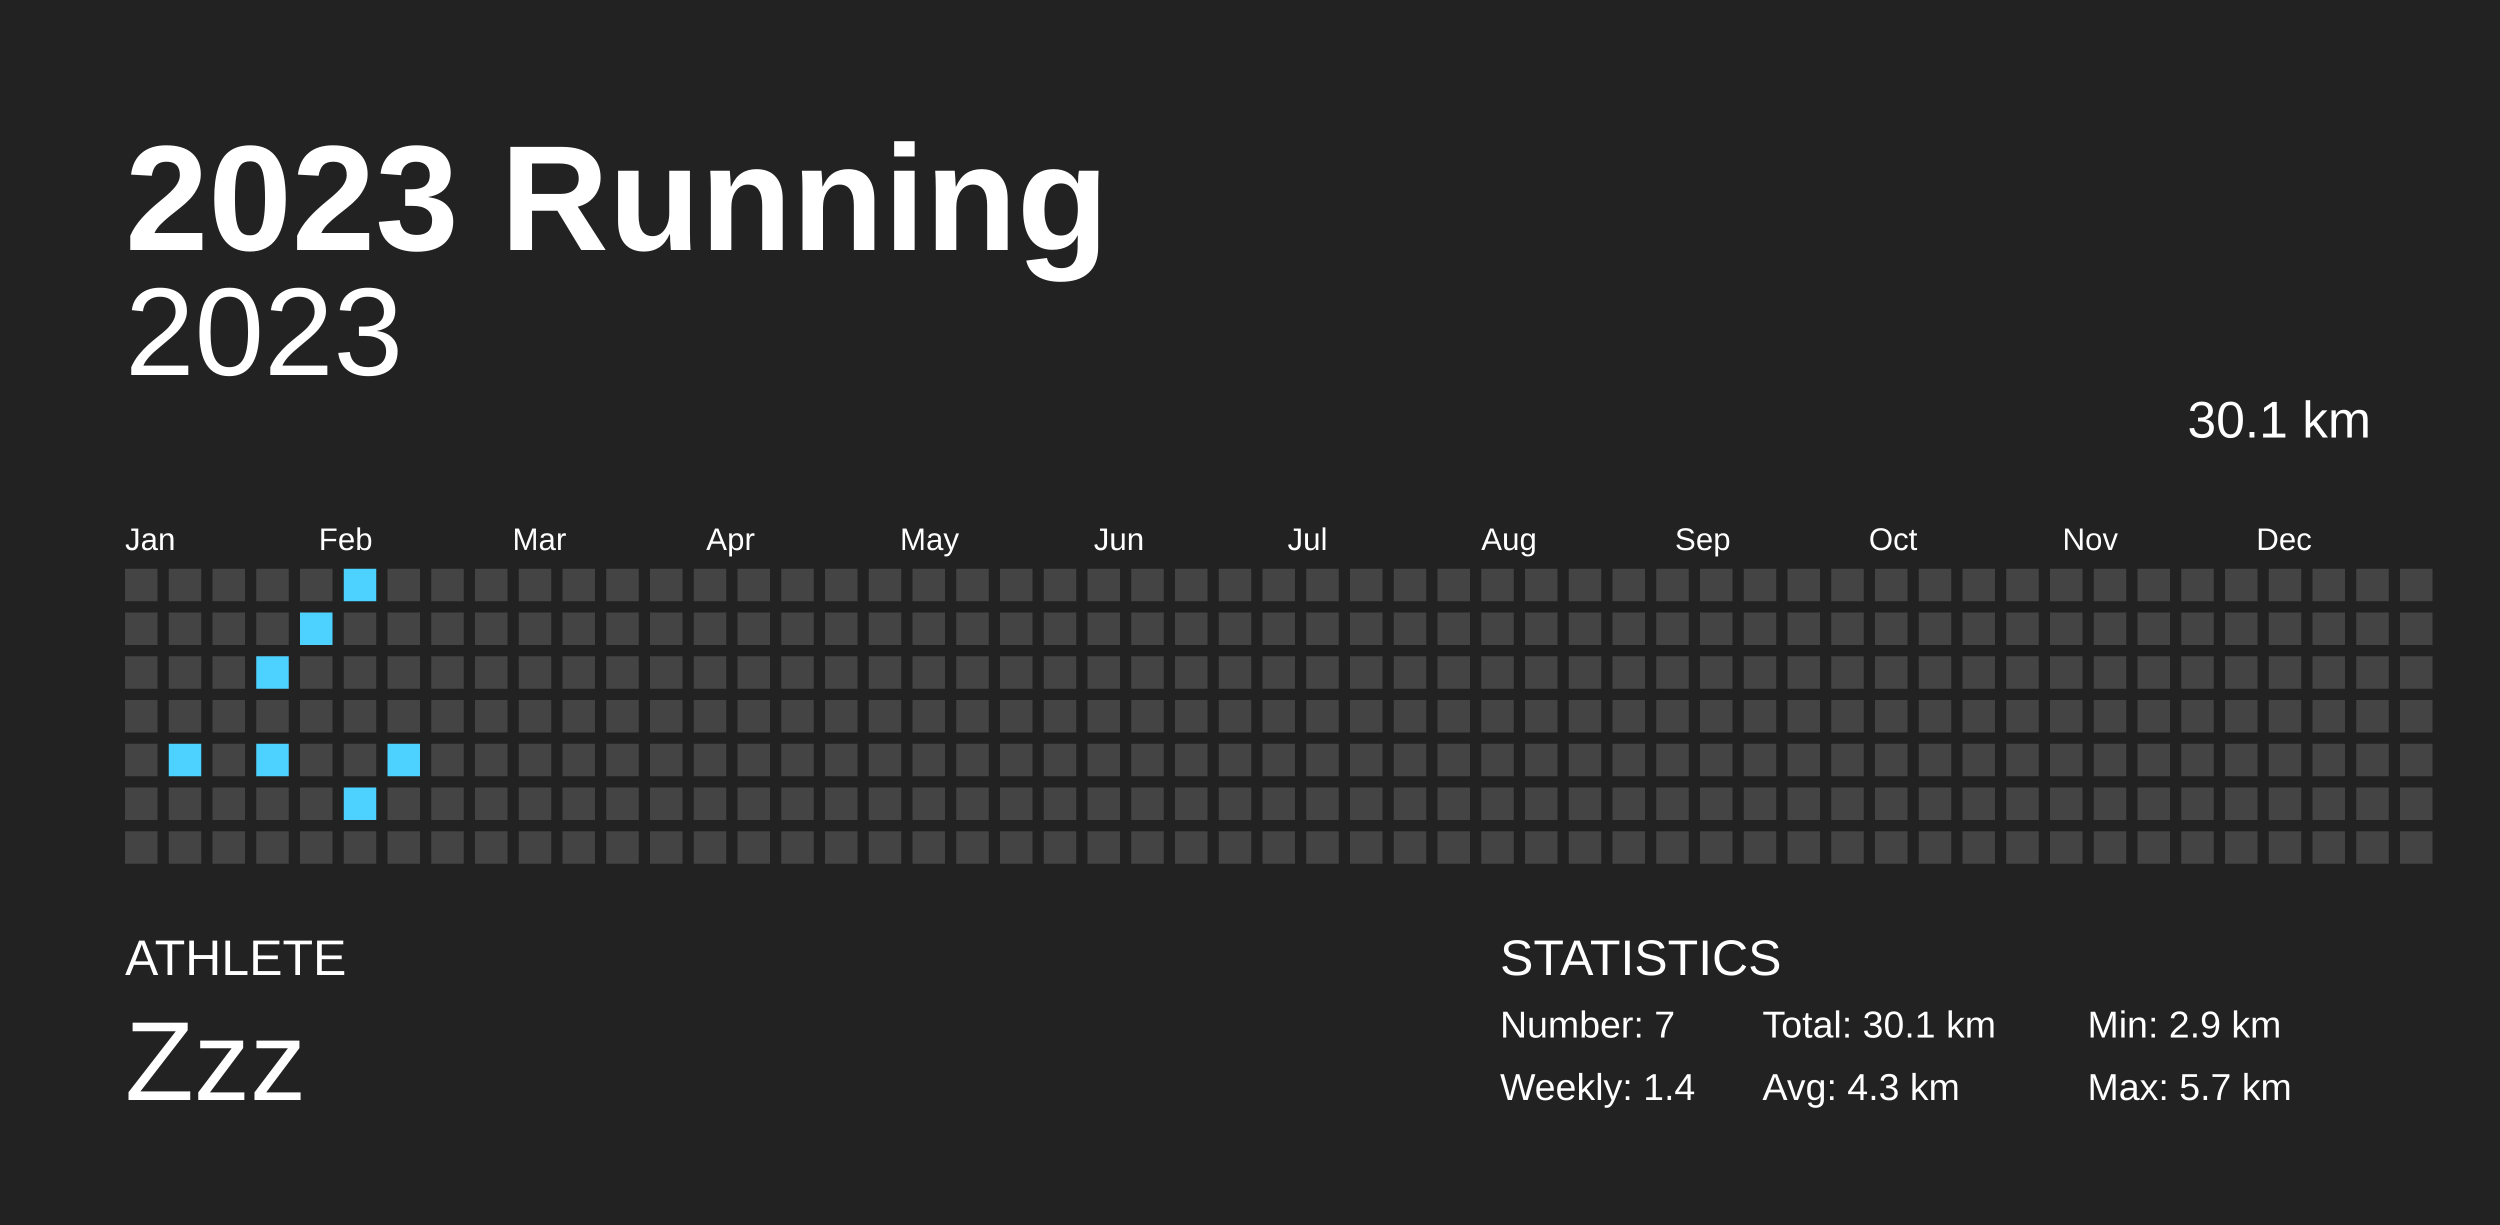
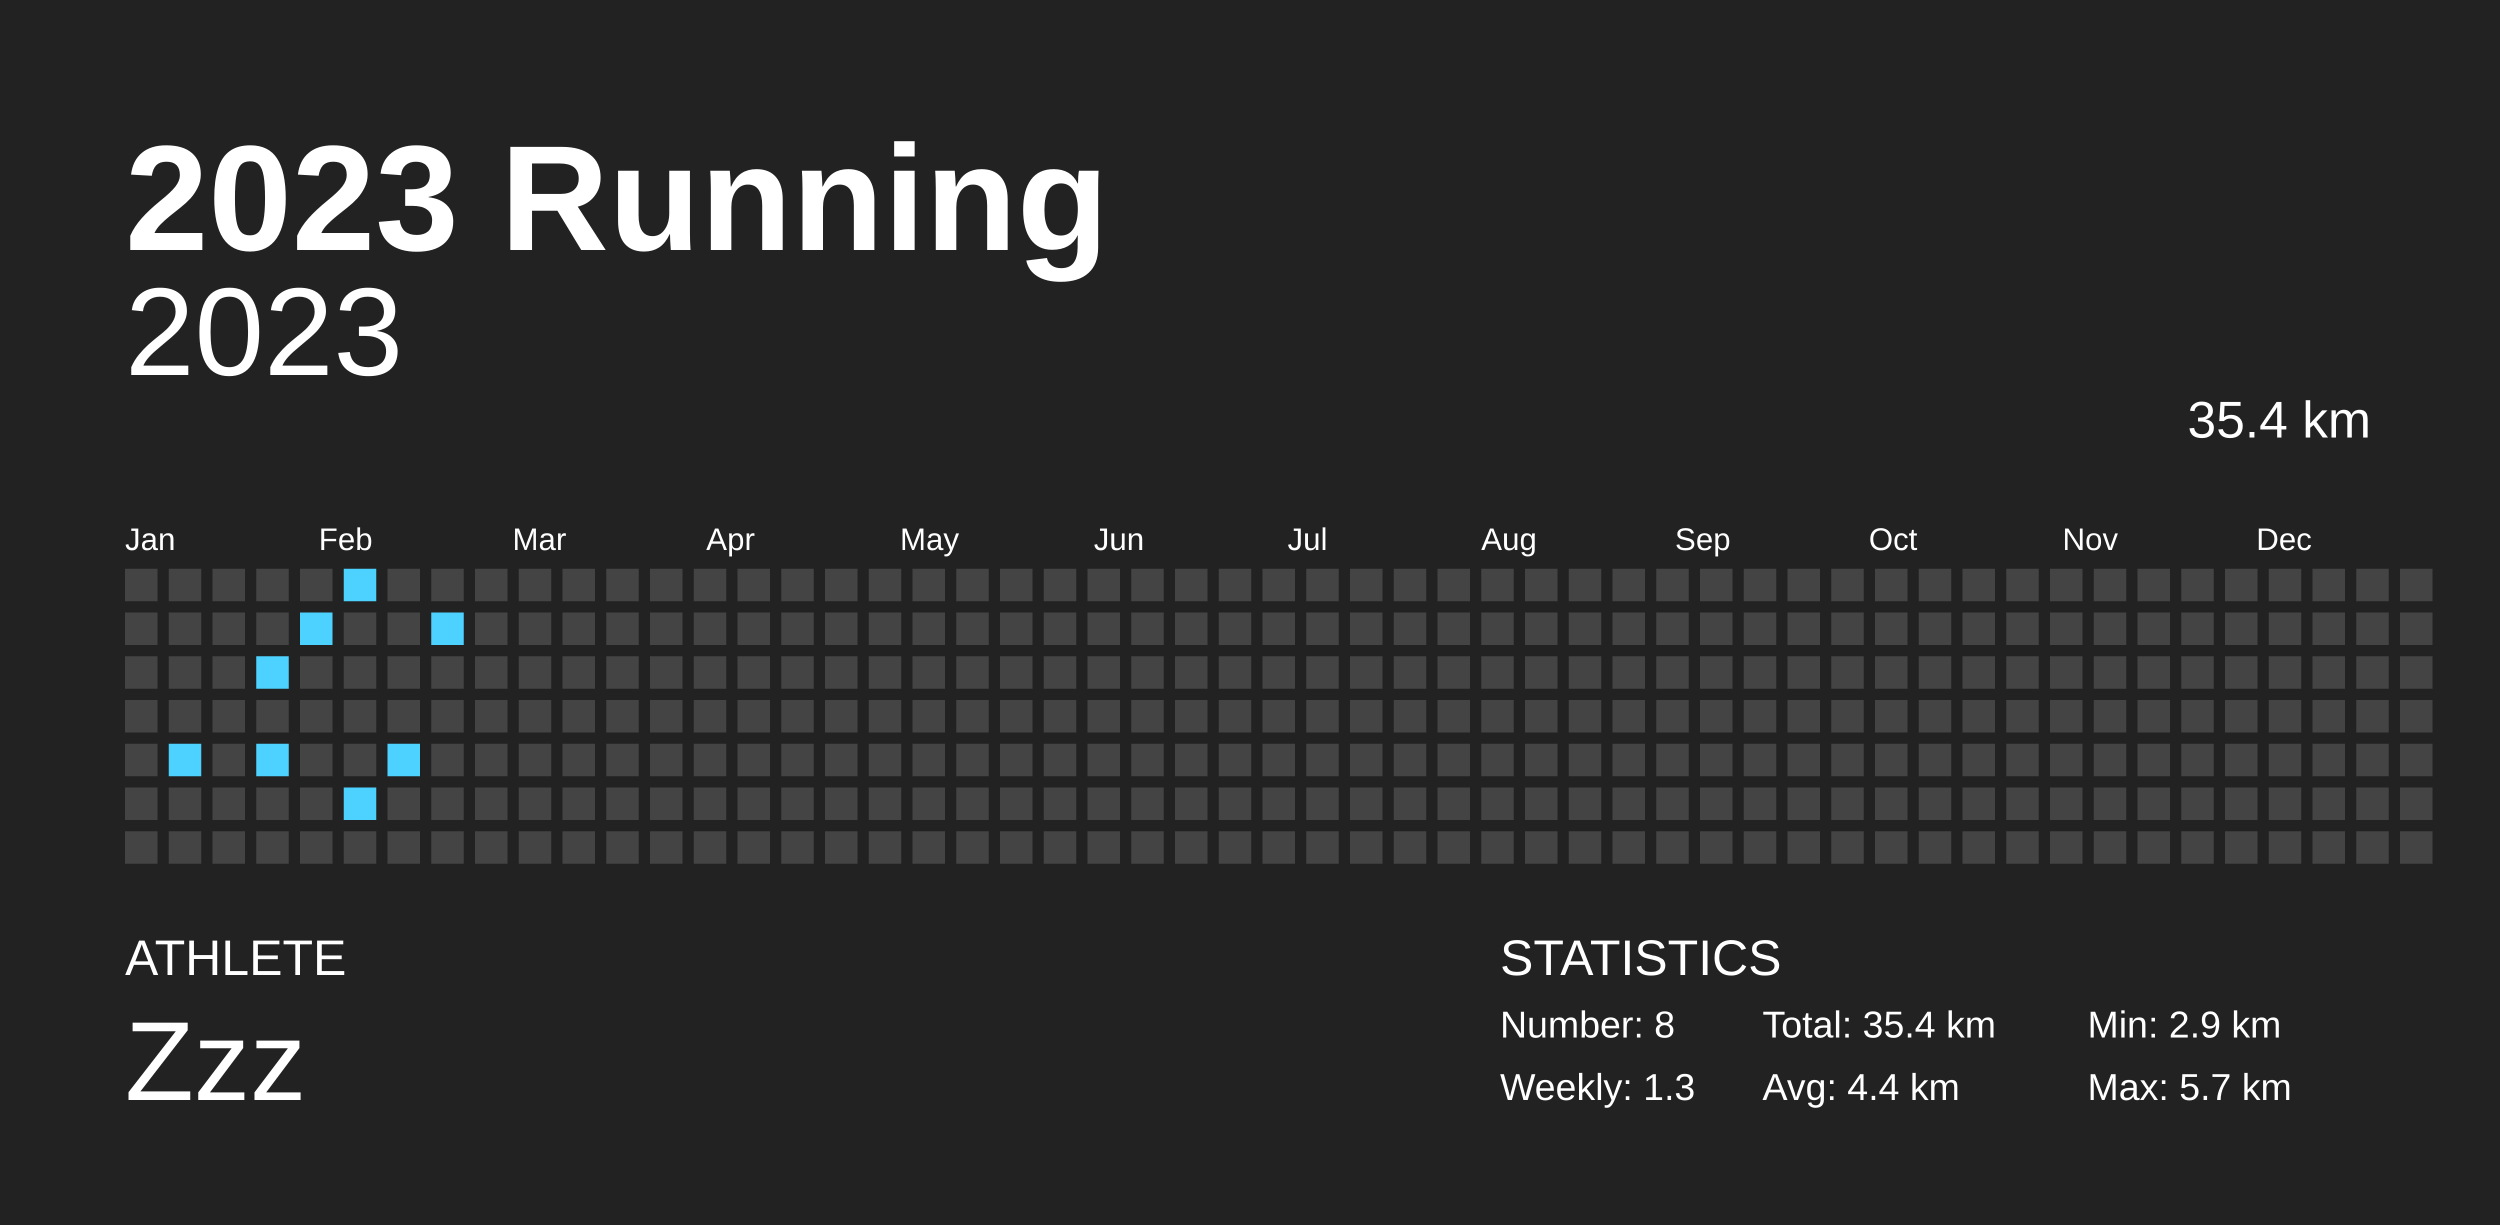
<svg xmlns="http://www.w3.org/2000/svg" baseProfile="full" height="98mm" version="1.1" viewBox="0,0,200,98" width="200mm">
  <defs />
  <rect fill="#222222" height="98" width="200" x="0" y="0" />
  <text fill="#FFFFFF" style="font-size:12px; font-family:Arial; font-weight:bold;" x="10" y="20">2023 Running</text>
  <text fill="#FFFFFF" style="font-size:4px; font-family:Arial" x="10" y="78">ATHLETE</text>
  <text fill="#FFFFFF" style="font-size:9px; font-family:Arial" x="10" y="88">Zzz</text>
  <text fill="#FFFFFF" style="font-size:4px; font-family:Arial" x="120" y="78">STATISTICS</text>
-   <text fill="#FFFFFF" style="font-size:3px; font-family:Arial" x="120" y="83">Number: 7</text>
-   <text fill="#FFFFFF" style="font-size:3px; font-family:Arial" x="120" y="88">Weekly: 1.4</text>
-   <text fill="#FFFFFF" style="font-size:3px; font-family:Arial" x="141" y="83">Total: 30.1 km</text>
-   <text fill="#FFFFFF" style="font-size:3px; font-family:Arial" x="141" y="88">Avg: 4.3 km</text>
+   <text fill="#FFFFFF" style="font-size:3px; font-family:Arial" x="120" y="83">Number: 8</text>
+   <text fill="#FFFFFF" style="font-size:3px; font-family:Arial" x="120" y="88">Weekly: 1.3</text>
+   <text fill="#FFFFFF" style="font-size:3px; font-family:Arial" x="141" y="83">Total: 35.4 km</text>
+   <text fill="#FFFFFF" style="font-size:3px; font-family:Arial" x="141" y="88">Avg: 4.4 km</text>
  <text fill="#FFFFFF" style="font-size:3px; font-family:Arial" x="167" y="83">Min: 2.9 km</text>
  <text fill="#FFFFFF" style="font-size:3px; font-family:Arial" x="167" y="88">Max: 5.7 km</text>
  <text alignment-baseline="hanging" fill="#FFFFFF" style="font-size:10.0px; font-family:Arial;" x="10" y="30">2023</text>
-   <text alignment-baseline="hanging" fill="#FFFFFF" style="font-size:4.125px; font-family:Arial;" x="175" y="35">30.1 km</text>
+   <text alignment-baseline="hanging" fill="#FFFFFF" style="font-size:4.125px; font-family:Arial;" x="175" y="35">35.4 km</text>
  <text fill="#FFFFFF" style="font-size:2.5px; font-family:Arial" x="10.0" y="44">Jan</text>
  <text fill="#FFFFFF" style="font-size:2.5px; font-family:Arial" x="25.5" y="44">Feb</text>
  <text fill="#FFFFFF" style="font-size:2.5px; font-family:Arial" x="41.0" y="44">Mar</text>
  <text fill="#FFFFFF" style="font-size:2.5px; font-family:Arial" x="56.5" y="44">Apr</text>
  <text fill="#FFFFFF" style="font-size:2.5px; font-family:Arial" x="72.0" y="44">May</text>
  <text fill="#FFFFFF" style="font-size:2.5px; font-family:Arial" x="87.5" y="44">Jun</text>
  <text fill="#FFFFFF" style="font-size:2.5px; font-family:Arial" x="103.0" y="44">Jul</text>
  <text fill="#FFFFFF" style="font-size:2.5px; font-family:Arial" x="118.5" y="44">Aug</text>
  <text fill="#FFFFFF" style="font-size:2.5px; font-family:Arial" x="134.0" y="44">Sep</text>
  <text fill="#FFFFFF" style="font-size:2.5px; font-family:Arial" x="149.5" y="44">Oct</text>
  <text fill="#FFFFFF" style="font-size:2.5px; font-family:Arial" x="165.0" y="44">Nov</text>
  <text fill="#FFFFFF" style="font-size:2.5px; font-family:Arial" x="180.5" y="44">Dec</text>
  <rect fill="#444444" height="2.6" width="2.6" x="10.0" y="45.5" />
  <rect fill="#444444" height="2.6" width="2.6" x="10.0" y="49.0" />
  <rect fill="#444444" height="2.6" width="2.6" x="10.0" y="52.5" />
  <rect fill="#444444" height="2.6" width="2.6" x="10.0" y="56.0" />
  <rect fill="#444444" height="2.6" width="2.6" x="10.0" y="59.5" />
  <rect fill="#444444" height="2.6" width="2.6" x="10.0" y="63.0" />
  <rect fill="#444444" height="2.6" width="2.6" x="10.0" y="66.5" />
  <rect fill="#444444" height="2.6" width="2.6" x="13.5" y="45.5" />
  <rect fill="#444444" height="2.6" width="2.6" x="13.5" y="49.0" />
  <rect fill="#444444" height="2.6" width="2.6" x="13.5" y="52.5" />
  <rect fill="#444444" height="2.6" width="2.6" x="13.5" y="56.0" />
  <rect fill="#4dd2ff" height="2.6" width="2.6" x="13.5" y="59.5" />
  <rect fill="#444444" height="2.6" width="2.6" x="13.5" y="63.0" />
  <rect fill="#444444" height="2.6" width="2.6" x="13.5" y="66.5" />
  <rect fill="#444444" height="2.6" width="2.6" x="17.0" y="45.5" />
  <rect fill="#444444" height="2.6" width="2.6" x="17.0" y="49.0" />
  <rect fill="#444444" height="2.6" width="2.6" x="17.0" y="52.5" />
  <rect fill="#444444" height="2.6" width="2.6" x="17.0" y="56.0" />
  <rect fill="#444444" height="2.6" width="2.6" x="17.0" y="59.5" />
  <rect fill="#444444" height="2.6" width="2.6" x="17.0" y="63.0" />
  <rect fill="#444444" height="2.6" width="2.6" x="17.0" y="66.5" />
  <rect fill="#444444" height="2.6" width="2.6" x="20.5" y="45.5" />
  <rect fill="#444444" height="2.6" width="2.6" x="20.5" y="49.0" />
  <rect fill="#4dd2ff" height="2.6" width="2.6" x="20.5" y="52.5" />
  <rect fill="#444444" height="2.6" width="2.6" x="20.5" y="56.0" />
  <rect fill="#4dd2ff" height="2.6" width="2.6" x="20.5" y="59.5" />
  <rect fill="#444444" height="2.6" width="2.6" x="20.5" y="63.0" />
  <rect fill="#444444" height="2.6" width="2.6" x="20.5" y="66.5" />
  <rect fill="#444444" height="2.6" width="2.6" x="24.0" y="45.5" />
  <rect fill="#4dd2ff" height="2.6" width="2.6" x="24.0" y="49.0" />
  <rect fill="#444444" height="2.6" width="2.6" x="24.0" y="52.5" />
  <rect fill="#444444" height="2.6" width="2.6" x="24.0" y="56.0" />
  <rect fill="#444444" height="2.6" width="2.6" x="24.0" y="59.5" />
  <rect fill="#444444" height="2.6" width="2.6" x="24.0" y="63.0" />
  <rect fill="#444444" height="2.6" width="2.6" x="24.0" y="66.5" />
  <rect fill="#4dd2ff" height="2.6" width="2.6" x="27.5" y="45.5" />
  <rect fill="#444444" height="2.6" width="2.6" x="27.5" y="49.0" />
  <rect fill="#444444" height="2.6" width="2.6" x="27.5" y="52.5" />
  <rect fill="#444444" height="2.6" width="2.6" x="27.5" y="56.0" />
  <rect fill="#444444" height="2.6" width="2.6" x="27.5" y="59.5" />
  <rect fill="#4dd2ff" height="2.6" width="2.6" x="27.5" y="63.0" />
  <rect fill="#444444" height="2.6" width="2.6" x="27.5" y="66.5" />
  <rect fill="#444444" height="2.6" width="2.6" x="31.0" y="45.5" />
  <rect fill="#444444" height="2.6" width="2.6" x="31.0" y="49.0" />
  <rect fill="#444444" height="2.6" width="2.6" x="31.0" y="52.5" />
  <rect fill="#444444" height="2.6" width="2.6" x="31.0" y="56.0" />
  <rect fill="#4dd2ff" height="2.6" width="2.6" x="31.0" y="59.5" />
  <rect fill="#444444" height="2.6" width="2.6" x="31.0" y="63.0" />
  <rect fill="#444444" height="2.6" width="2.6" x="31.0" y="66.5" />
  <rect fill="#444444" height="2.6" width="2.6" x="34.5" y="45.5" />
-   <rect fill="#444444" height="2.6" width="2.6" x="34.5" y="49.0" />
+   <rect fill="#4dd2ff" height="2.6" width="2.6" x="34.5" y="49.0" />
  <rect fill="#444444" height="2.6" width="2.6" x="34.5" y="52.5" />
  <rect fill="#444444" height="2.6" width="2.6" x="34.5" y="56.0" />
  <rect fill="#444444" height="2.6" width="2.6" x="34.5" y="59.5" />
  <rect fill="#444444" height="2.6" width="2.6" x="34.5" y="63.0" />
  <rect fill="#444444" height="2.6" width="2.6" x="34.5" y="66.5" />
  <rect fill="#444444" height="2.6" width="2.6" x="38.0" y="45.5" />
  <rect fill="#444444" height="2.6" width="2.6" x="38.0" y="49.0" />
  <rect fill="#444444" height="2.6" width="2.6" x="38.0" y="52.5" />
  <rect fill="#444444" height="2.6" width="2.6" x="38.0" y="56.0" />
  <rect fill="#444444" height="2.6" width="2.6" x="38.0" y="59.5" />
  <rect fill="#444444" height="2.6" width="2.6" x="38.0" y="63.0" />
  <rect fill="#444444" height="2.6" width="2.6" x="38.0" y="66.5" />
  <rect fill="#444444" height="2.6" width="2.6" x="41.5" y="45.5" />
  <rect fill="#444444" height="2.6" width="2.6" x="41.5" y="49.0" />
  <rect fill="#444444" height="2.6" width="2.6" x="41.5" y="52.5" />
  <rect fill="#444444" height="2.6" width="2.6" x="41.5" y="56.0" />
  <rect fill="#444444" height="2.6" width="2.6" x="41.5" y="59.5" />
  <rect fill="#444444" height="2.6" width="2.6" x="41.5" y="63.0" />
  <rect fill="#444444" height="2.6" width="2.6" x="41.5" y="66.5" />
  <rect fill="#444444" height="2.6" width="2.6" x="45.0" y="45.5" />
  <rect fill="#444444" height="2.6" width="2.6" x="45.0" y="49.0" />
  <rect fill="#444444" height="2.6" width="2.6" x="45.0" y="52.5" />
  <rect fill="#444444" height="2.6" width="2.6" x="45.0" y="56.0" />
  <rect fill="#444444" height="2.6" width="2.6" x="45.0" y="59.5" />
  <rect fill="#444444" height="2.6" width="2.6" x="45.0" y="63.0" />
  <rect fill="#444444" height="2.6" width="2.6" x="45.0" y="66.5" />
  <rect fill="#444444" height="2.6" width="2.6" x="48.5" y="45.5" />
  <rect fill="#444444" height="2.6" width="2.6" x="48.5" y="49.0" />
  <rect fill="#444444" height="2.6" width="2.6" x="48.5" y="52.5" />
  <rect fill="#444444" height="2.6" width="2.6" x="48.5" y="56.0" />
  <rect fill="#444444" height="2.6" width="2.6" x="48.5" y="59.5" />
  <rect fill="#444444" height="2.6" width="2.6" x="48.5" y="63.0" />
  <rect fill="#444444" height="2.6" width="2.6" x="48.5" y="66.5" />
  <rect fill="#444444" height="2.6" width="2.6" x="52.0" y="45.5" />
  <rect fill="#444444" height="2.6" width="2.6" x="52.0" y="49.0" />
  <rect fill="#444444" height="2.6" width="2.6" x="52.0" y="52.5" />
  <rect fill="#444444" height="2.6" width="2.6" x="52.0" y="56.0" />
  <rect fill="#444444" height="2.6" width="2.6" x="52.0" y="59.5" />
  <rect fill="#444444" height="2.6" width="2.6" x="52.0" y="63.0" />
  <rect fill="#444444" height="2.6" width="2.6" x="52.0" y="66.5" />
  <rect fill="#444444" height="2.6" width="2.6" x="55.5" y="45.5" />
  <rect fill="#444444" height="2.6" width="2.6" x="55.5" y="49.0" />
  <rect fill="#444444" height="2.6" width="2.6" x="55.5" y="52.5" />
  <rect fill="#444444" height="2.6" width="2.6" x="55.5" y="56.0" />
  <rect fill="#444444" height="2.6" width="2.6" x="55.5" y="59.5" />
  <rect fill="#444444" height="2.6" width="2.6" x="55.5" y="63.0" />
  <rect fill="#444444" height="2.6" width="2.6" x="55.5" y="66.5" />
  <rect fill="#444444" height="2.6" width="2.6" x="59.0" y="45.5" />
  <rect fill="#444444" height="2.6" width="2.6" x="59.0" y="49.0" />
  <rect fill="#444444" height="2.6" width="2.6" x="59.0" y="52.5" />
  <rect fill="#444444" height="2.6" width="2.6" x="59.0" y="56.0" />
  <rect fill="#444444" height="2.6" width="2.6" x="59.0" y="59.5" />
  <rect fill="#444444" height="2.6" width="2.6" x="59.0" y="63.0" />
  <rect fill="#444444" height="2.6" width="2.6" x="59.0" y="66.5" />
  <rect fill="#444444" height="2.6" width="2.6" x="62.5" y="45.5" />
  <rect fill="#444444" height="2.6" width="2.6" x="62.5" y="49.0" />
  <rect fill="#444444" height="2.6" width="2.6" x="62.5" y="52.5" />
  <rect fill="#444444" height="2.6" width="2.6" x="62.5" y="56.0" />
  <rect fill="#444444" height="2.6" width="2.6" x="62.5" y="59.5" />
  <rect fill="#444444" height="2.6" width="2.6" x="62.5" y="63.0" />
  <rect fill="#444444" height="2.6" width="2.6" x="62.5" y="66.5" />
  <rect fill="#444444" height="2.6" width="2.6" x="66.0" y="45.5" />
  <rect fill="#444444" height="2.6" width="2.6" x="66.0" y="49.0" />
  <rect fill="#444444" height="2.6" width="2.6" x="66.0" y="52.5" />
  <rect fill="#444444" height="2.6" width="2.6" x="66.0" y="56.0" />
  <rect fill="#444444" height="2.6" width="2.6" x="66.0" y="59.5" />
  <rect fill="#444444" height="2.6" width="2.6" x="66.0" y="63.0" />
  <rect fill="#444444" height="2.6" width="2.6" x="66.0" y="66.5" />
  <rect fill="#444444" height="2.6" width="2.6" x="69.5" y="45.5" />
  <rect fill="#444444" height="2.6" width="2.6" x="69.5" y="49.0" />
  <rect fill="#444444" height="2.6" width="2.6" x="69.5" y="52.5" />
  <rect fill="#444444" height="2.6" width="2.6" x="69.5" y="56.0" />
  <rect fill="#444444" height="2.6" width="2.6" x="69.5" y="59.5" />
  <rect fill="#444444" height="2.6" width="2.6" x="69.5" y="63.0" />
  <rect fill="#444444" height="2.6" width="2.6" x="69.5" y="66.5" />
  <rect fill="#444444" height="2.6" width="2.6" x="73.0" y="45.5" />
  <rect fill="#444444" height="2.6" width="2.6" x="73.0" y="49.0" />
  <rect fill="#444444" height="2.6" width="2.6" x="73.0" y="52.5" />
  <rect fill="#444444" height="2.6" width="2.6" x="73.0" y="56.0" />
  <rect fill="#444444" height="2.6" width="2.6" x="73.0" y="59.5" />
  <rect fill="#444444" height="2.6" width="2.6" x="73.0" y="63.0" />
  <rect fill="#444444" height="2.6" width="2.6" x="73.0" y="66.5" />
  <rect fill="#444444" height="2.6" width="2.6" x="76.5" y="45.5" />
  <rect fill="#444444" height="2.6" width="2.6" x="76.5" y="49.0" />
  <rect fill="#444444" height="2.6" width="2.6" x="76.5" y="52.5" />
  <rect fill="#444444" height="2.6" width="2.6" x="76.5" y="56.0" />
  <rect fill="#444444" height="2.6" width="2.6" x="76.5" y="59.5" />
  <rect fill="#444444" height="2.6" width="2.6" x="76.5" y="63.0" />
  <rect fill="#444444" height="2.6" width="2.6" x="76.5" y="66.5" />
  <rect fill="#444444" height="2.6" width="2.6" x="80.0" y="45.5" />
  <rect fill="#444444" height="2.6" width="2.6" x="80.0" y="49.0" />
  <rect fill="#444444" height="2.6" width="2.6" x="80.0" y="52.5" />
  <rect fill="#444444" height="2.6" width="2.6" x="80.0" y="56.0" />
  <rect fill="#444444" height="2.6" width="2.6" x="80.0" y="59.5" />
  <rect fill="#444444" height="2.6" width="2.6" x="80.0" y="63.0" />
  <rect fill="#444444" height="2.6" width="2.6" x="80.0" y="66.5" />
  <rect fill="#444444" height="2.6" width="2.6" x="83.5" y="45.5" />
  <rect fill="#444444" height="2.6" width="2.6" x="83.5" y="49.0" />
  <rect fill="#444444" height="2.6" width="2.6" x="83.5" y="52.5" />
  <rect fill="#444444" height="2.6" width="2.6" x="83.5" y="56.0" />
  <rect fill="#444444" height="2.6" width="2.6" x="83.5" y="59.5" />
  <rect fill="#444444" height="2.6" width="2.6" x="83.5" y="63.0" />
  <rect fill="#444444" height="2.6" width="2.6" x="83.5" y="66.5" />
  <rect fill="#444444" height="2.6" width="2.6" x="87.0" y="45.5" />
  <rect fill="#444444" height="2.6" width="2.6" x="87.0" y="49.0" />
  <rect fill="#444444" height="2.6" width="2.6" x="87.0" y="52.5" />
  <rect fill="#444444" height="2.6" width="2.6" x="87.0" y="56.0" />
  <rect fill="#444444" height="2.6" width="2.6" x="87.0" y="59.5" />
  <rect fill="#444444" height="2.6" width="2.6" x="87.0" y="63.0" />
  <rect fill="#444444" height="2.6" width="2.6" x="87.0" y="66.5" />
  <rect fill="#444444" height="2.6" width="2.6" x="90.5" y="45.5" />
  <rect fill="#444444" height="2.6" width="2.6" x="90.5" y="49.0" />
  <rect fill="#444444" height="2.6" width="2.6" x="90.5" y="52.5" />
  <rect fill="#444444" height="2.6" width="2.6" x="90.5" y="56.0" />
  <rect fill="#444444" height="2.6" width="2.6" x="90.5" y="59.5" />
  <rect fill="#444444" height="2.6" width="2.6" x="90.5" y="63.0" />
  <rect fill="#444444" height="2.6" width="2.6" x="90.5" y="66.5" />
  <rect fill="#444444" height="2.6" width="2.6" x="94.0" y="45.5" />
  <rect fill="#444444" height="2.6" width="2.6" x="94.0" y="49.0" />
  <rect fill="#444444" height="2.6" width="2.6" x="94.0" y="52.5" />
  <rect fill="#444444" height="2.6" width="2.6" x="94.0" y="56.0" />
  <rect fill="#444444" height="2.6" width="2.6" x="94.0" y="59.5" />
  <rect fill="#444444" height="2.6" width="2.6" x="94.0" y="63.0" />
  <rect fill="#444444" height="2.6" width="2.6" x="94.0" y="66.5" />
  <rect fill="#444444" height="2.6" width="2.6" x="97.5" y="45.5" />
  <rect fill="#444444" height="2.6" width="2.6" x="97.5" y="49.0" />
  <rect fill="#444444" height="2.6" width="2.6" x="97.5" y="52.5" />
  <rect fill="#444444" height="2.6" width="2.6" x="97.5" y="56.0" />
  <rect fill="#444444" height="2.6" width="2.6" x="97.5" y="59.5" />
  <rect fill="#444444" height="2.6" width="2.6" x="97.5" y="63.0" />
  <rect fill="#444444" height="2.6" width="2.6" x="97.5" y="66.5" />
  <rect fill="#444444" height="2.6" width="2.6" x="101.0" y="45.5" />
  <rect fill="#444444" height="2.6" width="2.6" x="101.0" y="49.0" />
  <rect fill="#444444" height="2.6" width="2.6" x="101.0" y="52.5" />
  <rect fill="#444444" height="2.6" width="2.6" x="101.0" y="56.0" />
  <rect fill="#444444" height="2.6" width="2.6" x="101.0" y="59.5" />
  <rect fill="#444444" height="2.6" width="2.6" x="101.0" y="63.0" />
  <rect fill="#444444" height="2.6" width="2.6" x="101.0" y="66.5" />
  <rect fill="#444444" height="2.6" width="2.6" x="104.5" y="45.5" />
  <rect fill="#444444" height="2.6" width="2.6" x="104.5" y="49.0" />
  <rect fill="#444444" height="2.6" width="2.6" x="104.5" y="52.5" />
  <rect fill="#444444" height="2.6" width="2.6" x="104.5" y="56.0" />
  <rect fill="#444444" height="2.6" width="2.6" x="104.5" y="59.5" />
  <rect fill="#444444" height="2.6" width="2.6" x="104.5" y="63.0" />
  <rect fill="#444444" height="2.6" width="2.6" x="104.5" y="66.5" />
  <rect fill="#444444" height="2.6" width="2.6" x="108.0" y="45.5" />
  <rect fill="#444444" height="2.6" width="2.6" x="108.0" y="49.0" />
  <rect fill="#444444" height="2.6" width="2.6" x="108.0" y="52.5" />
  <rect fill="#444444" height="2.6" width="2.6" x="108.0" y="56.0" />
  <rect fill="#444444" height="2.6" width="2.6" x="108.0" y="59.5" />
  <rect fill="#444444" height="2.6" width="2.6" x="108.0" y="63.0" />
  <rect fill="#444444" height="2.6" width="2.6" x="108.0" y="66.5" />
  <rect fill="#444444" height="2.6" width="2.6" x="111.5" y="45.5" />
  <rect fill="#444444" height="2.6" width="2.6" x="111.5" y="49.0" />
  <rect fill="#444444" height="2.6" width="2.6" x="111.5" y="52.5" />
  <rect fill="#444444" height="2.6" width="2.6" x="111.5" y="56.0" />
  <rect fill="#444444" height="2.6" width="2.6" x="111.5" y="59.5" />
  <rect fill="#444444" height="2.6" width="2.6" x="111.5" y="63.0" />
  <rect fill="#444444" height="2.6" width="2.6" x="111.5" y="66.5" />
  <rect fill="#444444" height="2.6" width="2.6" x="115.0" y="45.5" />
  <rect fill="#444444" height="2.6" width="2.6" x="115.0" y="49.0" />
  <rect fill="#444444" height="2.6" width="2.6" x="115.0" y="52.5" />
  <rect fill="#444444" height="2.6" width="2.6" x="115.0" y="56.0" />
  <rect fill="#444444" height="2.6" width="2.6" x="115.0" y="59.5" />
  <rect fill="#444444" height="2.6" width="2.6" x="115.0" y="63.0" />
  <rect fill="#444444" height="2.6" width="2.6" x="115.0" y="66.5" />
  <rect fill="#444444" height="2.6" width="2.6" x="118.5" y="45.5" />
  <rect fill="#444444" height="2.6" width="2.6" x="118.5" y="49.0" />
  <rect fill="#444444" height="2.6" width="2.6" x="118.5" y="52.5" />
  <rect fill="#444444" height="2.6" width="2.6" x="118.5" y="56.0" />
  <rect fill="#444444" height="2.6" width="2.6" x="118.5" y="59.5" />
  <rect fill="#444444" height="2.6" width="2.6" x="118.5" y="63.0" />
  <rect fill="#444444" height="2.6" width="2.6" x="118.5" y="66.5" />
  <rect fill="#444444" height="2.6" width="2.6" x="122.0" y="45.5" />
  <rect fill="#444444" height="2.6" width="2.6" x="122.0" y="49.0" />
  <rect fill="#444444" height="2.6" width="2.6" x="122.0" y="52.5" />
  <rect fill="#444444" height="2.6" width="2.6" x="122.0" y="56.0" />
  <rect fill="#444444" height="2.6" width="2.6" x="122.0" y="59.5" />
  <rect fill="#444444" height="2.6" width="2.6" x="122.0" y="63.0" />
  <rect fill="#444444" height="2.6" width="2.6" x="122.0" y="66.5" />
  <rect fill="#444444" height="2.6" width="2.6" x="125.5" y="45.5" />
  <rect fill="#444444" height="2.6" width="2.6" x="125.5" y="49.0" />
  <rect fill="#444444" height="2.6" width="2.6" x="125.5" y="52.5" />
  <rect fill="#444444" height="2.6" width="2.6" x="125.5" y="56.0" />
  <rect fill="#444444" height="2.6" width="2.6" x="125.5" y="59.5" />
  <rect fill="#444444" height="2.6" width="2.6" x="125.5" y="63.0" />
  <rect fill="#444444" height="2.6" width="2.6" x="125.5" y="66.5" />
  <rect fill="#444444" height="2.6" width="2.6" x="129.0" y="45.5" />
  <rect fill="#444444" height="2.6" width="2.6" x="129.0" y="49.0" />
  <rect fill="#444444" height="2.6" width="2.6" x="129.0" y="52.5" />
  <rect fill="#444444" height="2.6" width="2.6" x="129.0" y="56.0" />
  <rect fill="#444444" height="2.6" width="2.6" x="129.0" y="59.5" />
  <rect fill="#444444" height="2.6" width="2.6" x="129.0" y="63.0" />
  <rect fill="#444444" height="2.6" width="2.6" x="129.0" y="66.5" />
  <rect fill="#444444" height="2.6" width="2.6" x="132.5" y="45.5" />
  <rect fill="#444444" height="2.6" width="2.6" x="132.5" y="49.0" />
  <rect fill="#444444" height="2.6" width="2.6" x="132.5" y="52.5" />
  <rect fill="#444444" height="2.6" width="2.6" x="132.5" y="56.0" />
  <rect fill="#444444" height="2.6" width="2.6" x="132.5" y="59.5" />
  <rect fill="#444444" height="2.6" width="2.6" x="132.5" y="63.0" />
  <rect fill="#444444" height="2.6" width="2.6" x="132.5" y="66.5" />
  <rect fill="#444444" height="2.6" width="2.6" x="136.0" y="45.5" />
  <rect fill="#444444" height="2.6" width="2.6" x="136.0" y="49.0" />
  <rect fill="#444444" height="2.6" width="2.6" x="136.0" y="52.5" />
  <rect fill="#444444" height="2.6" width="2.6" x="136.0" y="56.0" />
  <rect fill="#444444" height="2.6" width="2.6" x="136.0" y="59.5" />
  <rect fill="#444444" height="2.6" width="2.6" x="136.0" y="63.0" />
  <rect fill="#444444" height="2.6" width="2.6" x="136.0" y="66.5" />
  <rect fill="#444444" height="2.6" width="2.6" x="139.5" y="45.5" />
  <rect fill="#444444" height="2.6" width="2.6" x="139.5" y="49.0" />
  <rect fill="#444444" height="2.6" width="2.6" x="139.5" y="52.5" />
  <rect fill="#444444" height="2.6" width="2.6" x="139.5" y="56.0" />
  <rect fill="#444444" height="2.6" width="2.6" x="139.5" y="59.5" />
  <rect fill="#444444" height="2.6" width="2.6" x="139.5" y="63.0" />
  <rect fill="#444444" height="2.6" width="2.6" x="139.5" y="66.5" />
  <rect fill="#444444" height="2.6" width="2.6" x="143.0" y="45.5" />
  <rect fill="#444444" height="2.6" width="2.6" x="143.0" y="49.0" />
  <rect fill="#444444" height="2.6" width="2.6" x="143.0" y="52.5" />
  <rect fill="#444444" height="2.6" width="2.6" x="143.0" y="56.0" />
  <rect fill="#444444" height="2.6" width="2.6" x="143.0" y="59.5" />
  <rect fill="#444444" height="2.6" width="2.6" x="143.0" y="63.0" />
  <rect fill="#444444" height="2.6" width="2.6" x="143.0" y="66.5" />
  <rect fill="#444444" height="2.6" width="2.6" x="146.5" y="45.5" />
  <rect fill="#444444" height="2.6" width="2.6" x="146.5" y="49.0" />
  <rect fill="#444444" height="2.6" width="2.6" x="146.5" y="52.5" />
  <rect fill="#444444" height="2.6" width="2.6" x="146.5" y="56.0" />
  <rect fill="#444444" height="2.6" width="2.6" x="146.5" y="59.5" />
  <rect fill="#444444" height="2.6" width="2.6" x="146.5" y="63.0" />
  <rect fill="#444444" height="2.6" width="2.6" x="146.5" y="66.5" />
  <rect fill="#444444" height="2.6" width="2.6" x="150.0" y="45.5" />
  <rect fill="#444444" height="2.6" width="2.6" x="150.0" y="49.0" />
  <rect fill="#444444" height="2.6" width="2.6" x="150.0" y="52.5" />
  <rect fill="#444444" height="2.6" width="2.6" x="150.0" y="56.0" />
  <rect fill="#444444" height="2.6" width="2.6" x="150.0" y="59.5" />
  <rect fill="#444444" height="2.6" width="2.6" x="150.0" y="63.0" />
  <rect fill="#444444" height="2.6" width="2.6" x="150.0" y="66.5" />
  <rect fill="#444444" height="2.6" width="2.6" x="153.5" y="45.5" />
  <rect fill="#444444" height="2.6" width="2.6" x="153.5" y="49.0" />
  <rect fill="#444444" height="2.6" width="2.6" x="153.5" y="52.5" />
  <rect fill="#444444" height="2.6" width="2.6" x="153.5" y="56.0" />
  <rect fill="#444444" height="2.6" width="2.6" x="153.5" y="59.5" />
  <rect fill="#444444" height="2.6" width="2.6" x="153.5" y="63.0" />
  <rect fill="#444444" height="2.6" width="2.6" x="153.5" y="66.5" />
  <rect fill="#444444" height="2.6" width="2.6" x="157.0" y="45.5" />
  <rect fill="#444444" height="2.6" width="2.6" x="157.0" y="49.0" />
  <rect fill="#444444" height="2.6" width="2.6" x="157.0" y="52.5" />
  <rect fill="#444444" height="2.6" width="2.6" x="157.0" y="56.0" />
  <rect fill="#444444" height="2.6" width="2.6" x="157.0" y="59.5" />
  <rect fill="#444444" height="2.6" width="2.6" x="157.0" y="63.0" />
  <rect fill="#444444" height="2.6" width="2.6" x="157.0" y="66.5" />
  <rect fill="#444444" height="2.6" width="2.6" x="160.5" y="45.5" />
  <rect fill="#444444" height="2.6" width="2.6" x="160.5" y="49.0" />
  <rect fill="#444444" height="2.6" width="2.6" x="160.5" y="52.5" />
  <rect fill="#444444" height="2.6" width="2.6" x="160.5" y="56.0" />
  <rect fill="#444444" height="2.6" width="2.6" x="160.5" y="59.5" />
  <rect fill="#444444" height="2.6" width="2.6" x="160.5" y="63.0" />
  <rect fill="#444444" height="2.6" width="2.6" x="160.5" y="66.5" />
  <rect fill="#444444" height="2.6" width="2.6" x="164.0" y="45.5" />
  <rect fill="#444444" height="2.6" width="2.6" x="164.0" y="49.0" />
  <rect fill="#444444" height="2.6" width="2.6" x="164.0" y="52.5" />
  <rect fill="#444444" height="2.6" width="2.6" x="164.0" y="56.0" />
  <rect fill="#444444" height="2.6" width="2.6" x="164.0" y="59.5" />
  <rect fill="#444444" height="2.6" width="2.6" x="164.0" y="63.0" />
  <rect fill="#444444" height="2.6" width="2.6" x="164.0" y="66.5" />
  <rect fill="#444444" height="2.6" width="2.6" x="167.5" y="45.5" />
  <rect fill="#444444" height="2.6" width="2.6" x="167.5" y="49.0" />
  <rect fill="#444444" height="2.6" width="2.6" x="167.5" y="52.5" />
  <rect fill="#444444" height="2.6" width="2.6" x="167.5" y="56.0" />
  <rect fill="#444444" height="2.6" width="2.6" x="167.5" y="59.5" />
  <rect fill="#444444" height="2.6" width="2.6" x="167.5" y="63.0" />
  <rect fill="#444444" height="2.6" width="2.6" x="167.5" y="66.5" />
  <rect fill="#444444" height="2.6" width="2.6" x="171.0" y="45.5" />
  <rect fill="#444444" height="2.6" width="2.6" x="171.0" y="49.0" />
  <rect fill="#444444" height="2.6" width="2.6" x="171.0" y="52.5" />
  <rect fill="#444444" height="2.6" width="2.6" x="171.0" y="56.0" />
  <rect fill="#444444" height="2.6" width="2.6" x="171.0" y="59.5" />
  <rect fill="#444444" height="2.6" width="2.6" x="171.0" y="63.0" />
  <rect fill="#444444" height="2.6" width="2.6" x="171.0" y="66.5" />
  <rect fill="#444444" height="2.6" width="2.6" x="174.5" y="45.5" />
  <rect fill="#444444" height="2.6" width="2.6" x="174.5" y="49.0" />
  <rect fill="#444444" height="2.6" width="2.6" x="174.5" y="52.5" />
  <rect fill="#444444" height="2.6" width="2.6" x="174.5" y="56.0" />
  <rect fill="#444444" height="2.6" width="2.6" x="174.5" y="59.5" />
  <rect fill="#444444" height="2.6" width="2.6" x="174.5" y="63.0" />
  <rect fill="#444444" height="2.6" width="2.6" x="174.5" y="66.5" />
  <rect fill="#444444" height="2.6" width="2.6" x="178.0" y="45.5" />
  <rect fill="#444444" height="2.6" width="2.6" x="178.0" y="49.0" />
  <rect fill="#444444" height="2.6" width="2.6" x="178.0" y="52.5" />
  <rect fill="#444444" height="2.6" width="2.6" x="178.0" y="56.0" />
  <rect fill="#444444" height="2.6" width="2.6" x="178.0" y="59.5" />
  <rect fill="#444444" height="2.6" width="2.6" x="178.0" y="63.0" />
  <rect fill="#444444" height="2.6" width="2.6" x="178.0" y="66.5" />
  <rect fill="#444444" height="2.6" width="2.6" x="181.5" y="45.5" />
  <rect fill="#444444" height="2.6" width="2.6" x="181.5" y="49.0" />
  <rect fill="#444444" height="2.6" width="2.6" x="181.5" y="52.5" />
  <rect fill="#444444" height="2.6" width="2.6" x="181.5" y="56.0" />
  <rect fill="#444444" height="2.6" width="2.6" x="181.5" y="59.5" />
  <rect fill="#444444" height="2.6" width="2.6" x="181.5" y="63.0" />
  <rect fill="#444444" height="2.6" width="2.6" x="181.5" y="66.5" />
  <rect fill="#444444" height="2.6" width="2.6" x="185.0" y="45.5" />
  <rect fill="#444444" height="2.6" width="2.6" x="185.0" y="49.0" />
  <rect fill="#444444" height="2.6" width="2.6" x="185.0" y="52.5" />
  <rect fill="#444444" height="2.6" width="2.6" x="185.0" y="56.0" />
  <rect fill="#444444" height="2.6" width="2.6" x="185.0" y="59.5" />
  <rect fill="#444444" height="2.6" width="2.6" x="185.0" y="63.0" />
  <rect fill="#444444" height="2.6" width="2.6" x="185.0" y="66.5" />
  <rect fill="#444444" height="2.6" width="2.6" x="188.5" y="45.5" />
  <rect fill="#444444" height="2.6" width="2.6" x="188.5" y="49.0" />
  <rect fill="#444444" height="2.6" width="2.6" x="188.5" y="52.5" />
  <rect fill="#444444" height="2.6" width="2.6" x="188.5" y="56.0" />
  <rect fill="#444444" height="2.6" width="2.6" x="188.5" y="59.5" />
  <rect fill="#444444" height="2.6" width="2.6" x="188.5" y="63.0" />
  <rect fill="#444444" height="2.6" width="2.6" x="188.5" y="66.5" />
  <rect fill="#444444" height="2.6" width="2.6" x="192.0" y="45.5" />
  <rect fill="#444444" height="2.6" width="2.6" x="192.0" y="49.0" />
  <rect fill="#444444" height="2.6" width="2.6" x="192.0" y="52.5" />
  <rect fill="#444444" height="2.6" width="2.6" x="192.0" y="56.0" />
  <rect fill="#444444" height="2.6" width="2.6" x="192.0" y="59.5" />
  <rect fill="#444444" height="2.6" width="2.6" x="192.0" y="63.0" />
  <rect fill="#444444" height="2.6" width="2.6" x="192.0" y="66.5" />
</svg>
